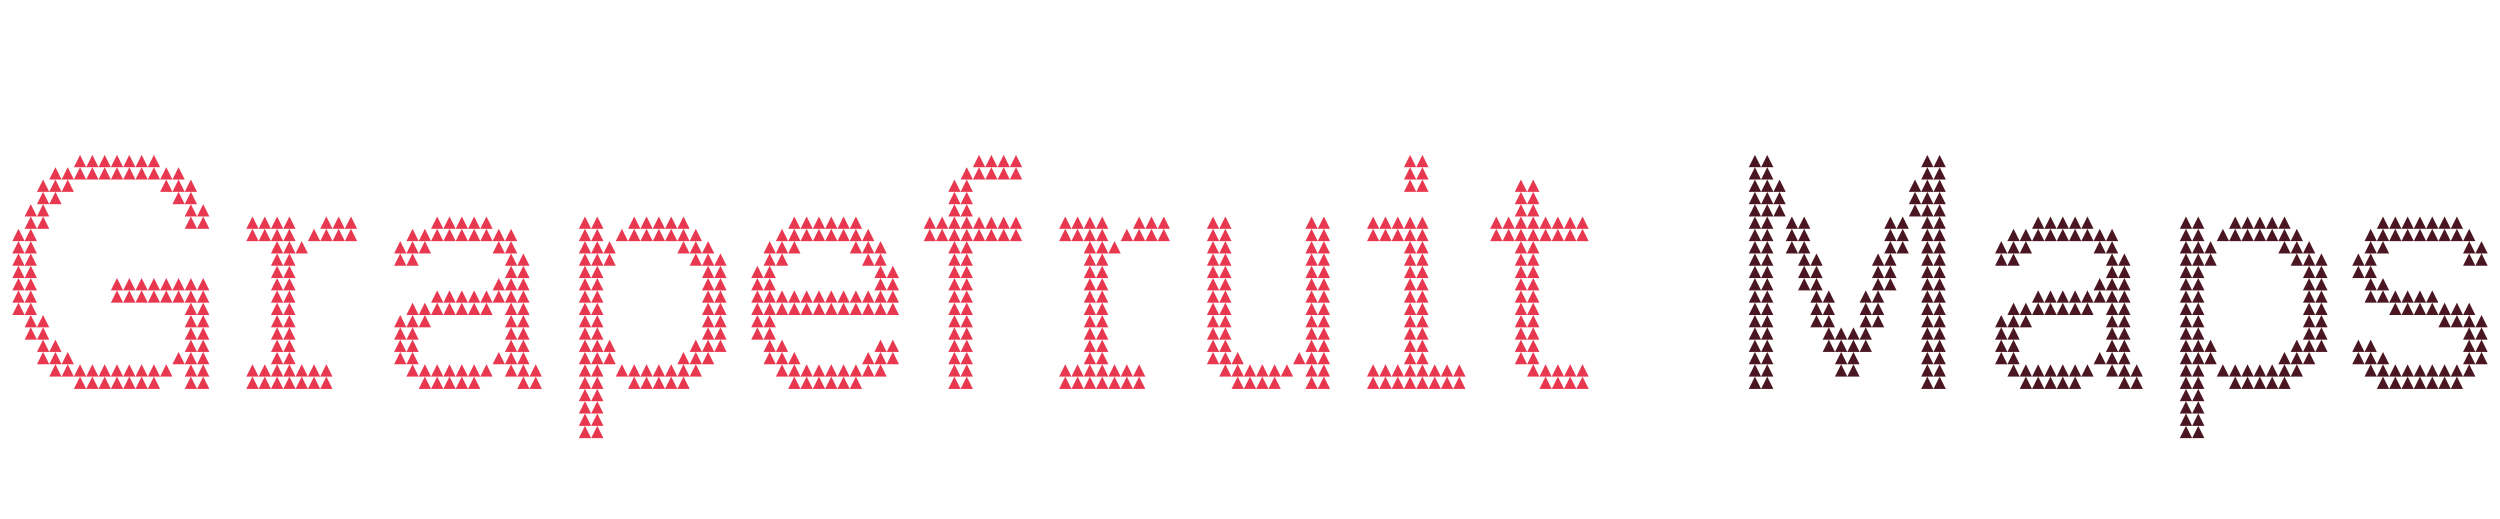
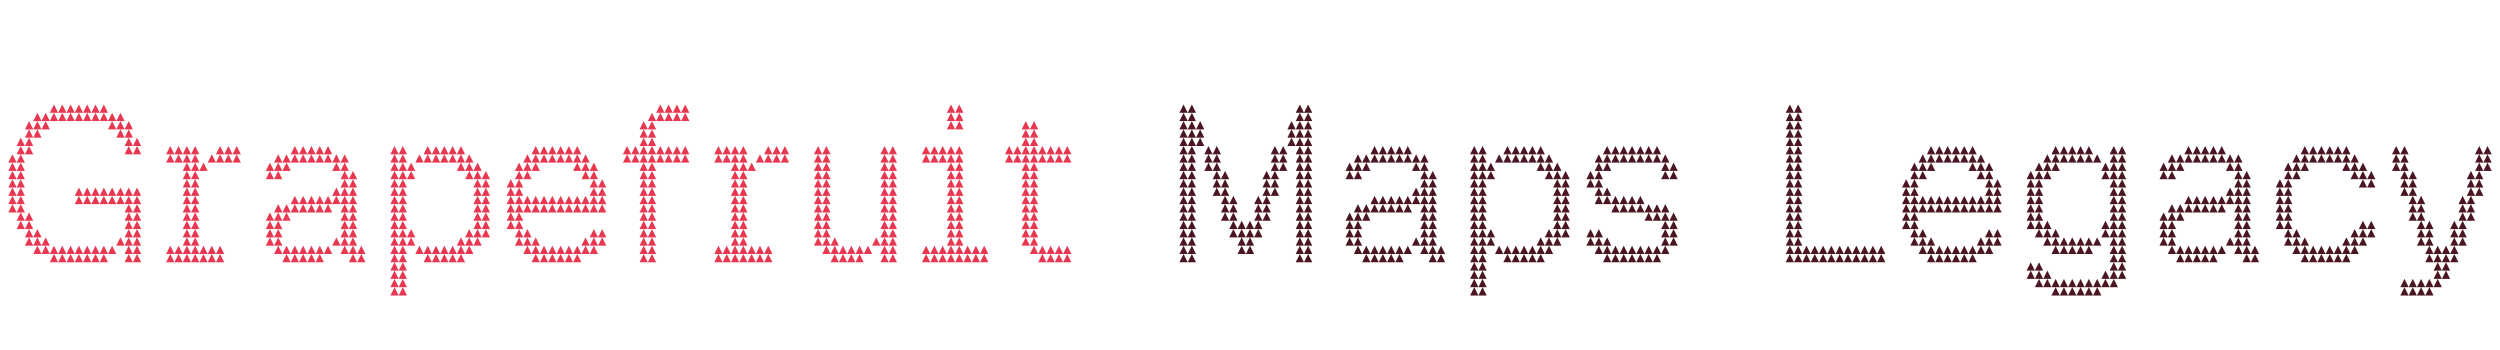
- <svg xmlns="http://www.w3.org/2000/svg" width="308.560" height="64" viewBox="0 0 308.560 64">
+ <svg xmlns="http://www.w3.org/2000/svg" width="457.520" height="64" viewBox="0 0 457.520 64">
  <path fill="#E83850" transform="translate(0.000 48) scale(0.04 -0.04)" d="M475 722 494 684H456ZM285 722 304 684H266ZM361 722 380 684H342ZM247 722 266 684H228ZM399 722 418 684H380ZM323 722 342 684H304ZM437 722 456 684H418ZM171 684 190 646H152ZM437 684 456 646H418ZM551 684 570 646H532ZM323 684 342 646H304ZM209 684 228 646H190ZM475 684 494 646H456ZM285 684 304 646H266ZM399 684 418 646H380ZM361 684 380 646H342ZM513 684 532 646H494ZM247 684 266 646H228ZM171 646 190 608H152ZM589 646 608 608H570ZM209 646 228 608H190ZM513 646 532 608H494ZM551 646 570 608H532ZM133 646 152 608H114ZM589 608 608 570H570ZM171 608 190 570H152ZM551 608 570 570H532ZM133 608 152 570H114ZM95 570 114 532H76ZM589 570 608 532H570ZM133 570 152 532H114ZM627 570 646 532H608ZM133 532 152 494H114ZM589 532 608 494H570ZM95 532 114 494H76ZM627 532 646 494H608ZM95 494 114 456H76ZM57 494 76 456H38ZM57 456 76 418H38ZM95 456 114 418H76ZM57 418 76 380H38ZM95 418 114 380H76ZM57 380 76 342H38ZM95 380 114 342H76ZM589 342 608 304H570ZM627 342 646 304H608ZM551 342 570 304H532ZM513 342 532 304H494ZM475 342 494 304H456ZM437 342 456 304H418ZM95 342 114 304H76ZM399 342 418 304H380ZM361 342 380 304H342ZM57 342 76 304H38ZM551 304 570 266H532ZM57 304 76 266H38ZM513 304 532 266H494ZM475 304 494 266H456ZM437 304 456 266H418ZM589 304 608 266H570ZM627 304 646 266H608ZM95 304 114 266H76ZM361 304 380 266H342ZM399 304 418 266H380ZM589 266 608 228H570ZM57 266 76 228H38ZM95 266 114 228H76ZM627 266 646 228H608ZM95 228 114 190H76ZM133 228 152 190H114ZM589 228 608 190H570ZM627 228 646 190H608ZM95 190 114 152H76ZM133 190 152 152H114ZM627 190 646 152H608ZM589 190 608 152H570ZM589 152 608 114H570ZM133 152 152 114H114ZM171 152 190 114H152ZM627 152 646 114H608ZM589 114 608 76H570ZM551 114 570 76H532ZM627 114 646 76H608ZM171 114 190 76H152ZM209 114 228 76H190ZM133 114 152 76H114ZM627 76 646 38H608ZM171 76 190 38H152ZM209 76 228 38H190ZM247 76 266 38H228ZM513 76 532 38H494ZM589 76 608 38H570ZM285 76 304 38H266ZM437 76 456 38H418ZM475 76 494 38H456ZM323 76 342 38H304ZM361 76 380 38H342ZM399 76 418 38H380ZM399 38 418 0H380ZM627 38 646 0H608ZM589 38 608 0H570ZM437 38 456 0H418ZM323 38 342 0H304ZM361 38 380 0H342ZM285 38 304 0H266ZM247 38 266 0H228ZM475 38 494 0H456Z" />
  <path fill="#E83850" transform="translate(27.360 48) scale(0.04 -0.04)" d="M133 532 152 494H114ZM399 532 418 494H380ZM95 532 114 494H76ZM323 532 342 494H304ZM209 532 228 494H190ZM171 532 190 494H152ZM361 532 380 494H342ZM171 494 190 456H152ZM323 494 342 456H304ZM95 494 114 456H76ZM285 494 304 456H266ZM133 494 152 456H114ZM209 494 228 456H190ZM399 494 418 456H380ZM361 494 380 456H342ZM209 456 228 418H190ZM171 456 190 418H152ZM247 456 266 418H228ZM171 418 190 380H152ZM209 418 228 380H190ZM171 380 190 342H152ZM209 380 228 342H190ZM171 342 190 304H152ZM209 342 228 304H190ZM171 304 190 266H152ZM209 304 228 266H190ZM171 266 190 228H152ZM209 266 228 228H190ZM209 228 228 190H190ZM171 228 190 190H152ZM171 190 190 152H152ZM209 190 228 152H190ZM209 152 228 114H190ZM171 152 190 114H152ZM209 114 228 76H190ZM171 114 190 76H152ZM285 76 304 38H266ZM247 76 266 38H228ZM95 76 114 38H76ZM133 76 152 38H114ZM171 76 190 38H152ZM209 76 228 38H190ZM323 76 342 38H304ZM285 38 304 0H266ZM247 38 266 0H228ZM95 38 114 0H76ZM133 38 152 0H114ZM209 38 228 0H190ZM171 38 190 0H152ZM323 38 342 0H304Z" />
  <path fill="#E83850" transform="translate(45.600 48) scale(0.04 -0.04)" d="M247 532 266 494H228ZM361 532 380 494H342ZM209 532 228 494H190ZM323 532 342 494H304ZM285 532 304 494H266ZM285 494 304 456H266ZM133 494 152 456H114ZM247 494 266 456H228ZM361 494 380 456H342ZM171 494 190 456H152ZM209 494 228 456H190ZM437 494 456 456H418ZM399 494 418 456H380ZM323 494 342 456H304ZM95 456 114 418H76ZM171 456 190 418H152ZM133 456 152 418H114ZM437 456 456 418H418ZM399 456 418 418H380ZM133 418 152 380H114ZM95 418 114 380H76ZM475 418 494 380H456ZM437 418 456 380H418ZM437 380 456 342H418ZM475 380 494 342H456ZM399 342 418 304H380ZM475 342 494 304H456ZM437 342 456 304H418ZM209 304 228 266H190ZM437 304 456 266H418ZM475 304 494 266H456ZM399 304 418 266H380ZM361 304 380 266H342ZM323 304 342 266H304ZM285 304 304 266H266ZM247 304 266 266H228ZM475 266 494 228H456ZM171 266 190 228H152ZM209 266 228 228H190ZM437 266 456 228H418ZM133 266 152 228H114ZM323 266 342 228H304ZM285 266 304 228H266ZM361 266 380 228H342ZM247 266 266 228H228ZM171 228 190 190H152ZM95 228 114 190H76ZM133 228 152 190H114ZM437 228 456 190H418ZM475 228 494 190H456ZM95 190 114 152H76ZM475 190 494 152H456ZM437 190 456 152H418ZM133 190 152 152H114ZM437 152 456 114H418ZM475 152 494 114H456ZM133 152 152 114H114ZM95 152 114 114H76ZM437 114 456 76H418ZM475 114 494 76H456ZM95 114 114 76H76ZM133 114 152 76H114ZM399 114 418 76H380ZM475 76 494 38H456ZM513 76 532 38H494ZM323 76 342 38H304ZM437 76 456 38H418ZM361 76 380 38H342ZM133 76 152 38H114ZM171 76 190 38H152ZM285 76 304 38H266ZM209 76 228 38H190ZM247 76 266 38H228ZM513 38 532 0H494ZM475 38 494 0H456ZM323 38 342 0H304ZM171 38 190 0H152ZM209 38 228 0H190ZM247 38 266 0H228ZM285 38 304 0H266Z" />
  <path fill="#E83850" transform="translate(68.400 48) scale(0.04 -0.04)" d="M133 532 152 494H114ZM247 532 266 494H228ZM285 532 304 494H266ZM323 532 342 494H304ZM361 532 380 494H342ZM399 532 418 494H380ZM95 532 114 494H76ZM247 494 266 456H228ZM323 494 342 456H304ZM209 494 228 456H190ZM361 494 380 456H342ZM437 494 456 456H418ZM399 494 418 456H380ZM285 494 304 456H266ZM95 494 114 456H76ZM133 494 152 456H114ZM95 456 114 418H76ZM171 456 190 418H152ZM399 456 418 418H380ZM437 456 456 418H418ZM475 456 494 418H456ZM133 456 152 418H114ZM513 418 532 380H494ZM95 418 114 380H76ZM133 418 152 380H114ZM171 418 190 380H152ZM437 418 456 380H418ZM475 418 494 380H456ZM133 380 152 342H114ZM475 380 494 342H456ZM513 380 532 342H494ZM95 380 114 342H76ZM133 342 152 304H114ZM95 342 114 304H76ZM513 342 532 304H494ZM475 342 494 304H456ZM133 304 152 266H114ZM95 304 114 266H76ZM513 304 532 266H494ZM475 304 494 266H456ZM475 266 494 228H456ZM133 266 152 228H114ZM95 266 114 228H76ZM513 266 532 228H494ZM513 228 532 190H494ZM475 228 494 190H456ZM95 228 114 190H76ZM133 228 152 190H114ZM475 190 494 152H456ZM513 190 532 152H494ZM95 190 114 152H76ZM133 190 152 152H114ZM475 152 494 114H456ZM513 152 532 114H494ZM171 152 190 114H152ZM133 152 152 114H114ZM437 152 456 114H418ZM95 152 114 114H76ZM171 114 190 76H152ZM95 114 114 76H76ZM399 114 418 76H380ZM133 114 152 76H114ZM437 114 456 76H418ZM475 114 494 76H456ZM437 76 456 38H418ZM133 76 152 38H114ZM95 76 114 38H76ZM399 76 418 38H380ZM361 76 380 38H342ZM323 76 342 38H304ZM285 76 304 38H266ZM247 76 266 38H228ZM209 76 228 38H190ZM95 38 114 0H76ZM133 38 152 0H114ZM361 38 380 0H342ZM399 38 418 0H380ZM323 38 342 0H304ZM285 38 304 0H266ZM247 38 266 0H228ZM133 0 152 -38H114ZM95 0 114 -38H76ZM95 -38 114 -76H76ZM133 -38 152 -76H114ZM133 -76 152 -114H114ZM95 -76 114 -114H76ZM95 -114 114 -152H76ZM133 -114 152 -152H114Z" />
  <path fill="#E83850" transform="translate(91.200 48) scale(0.04 -0.04)" d="M323 532 342 494H304ZM361 532 380 494H342ZM285 532 304 494H266ZM247 532 266 494H228ZM209 532 228 494H190ZM171 532 190 494H152ZM323 494 342 456H304ZM133 494 152 456H114ZM171 494 190 456H152ZM361 494 380 456H342ZM399 494 418 456H380ZM285 494 304 456H266ZM209 494 228 456H190ZM247 494 266 456H228ZM171 456 190 418H152ZM133 456 152 418H114ZM95 456 114 418H76ZM399 456 418 418H380ZM361 456 380 418H342ZM437 456 456 418H418ZM437 418 456 380H418ZM95 418 114 380H76ZM133 418 152 380H114ZM399 418 418 380H380ZM437 380 456 342H418ZM95 380 114 342H76ZM57 380 76 342H38ZM475 380 494 342H456ZM57 342 76 304H38ZM95 342 114 304H76ZM437 342 456 304H418ZM475 342 494 304H456ZM57 304 76 266H38ZM399 304 418 266H380ZM361 304 380 266H342ZM323 304 342 266H304ZM285 304 304 266H266ZM247 304 266 266H228ZM209 304 228 266H190ZM95 304 114 266H76ZM171 304 190 266H152ZM133 304 152 266H114ZM475 304 494 266H456ZM437 304 456 266H418ZM171 266 190 228H152ZM247 266 266 228H228ZM209 266 228 228H190ZM285 266 304 228H266ZM323 266 342 228H304ZM437 266 456 228H418ZM475 266 494 228H456ZM361 266 380 228H342ZM399 266 418 228H380ZM95 266 114 228H76ZM57 266 76 228H38ZM133 266 152 228H114ZM95 228 114 190H76ZM57 228 76 190H38ZM95 190 114 152H76ZM57 190 76 152H38ZM133 152 152 114H114ZM95 152 114 114H76ZM475 152 494 114H456ZM437 152 456 114H418ZM171 114 190 76H152ZM95 114 114 76H76ZM133 114 152 76H114ZM399 114 418 76H380ZM475 114 494 76H456ZM437 114 456 76H418ZM285 76 304 38H266ZM247 76 266 38H228ZM209 76 228 38H190ZM133 76 152 38H114ZM399 76 418 38H380ZM323 76 342 38H304ZM437 76 456 38H418ZM361 76 380 38H342ZM171 76 190 38H152ZM285 38 304 0H266ZM247 38 266 0H228ZM209 38 228 0H190ZM323 38 342 0H304ZM361 38 380 0H342ZM171 38 190 0H152Z" />
  <path fill="#E83850" transform="translate(112.480 48) scale(0.04 -0.04)" d="M323 722 342 684H304ZM285 722 304 684H266ZM247 722 266 684H228ZM209 722 228 684H190ZM209 684 228 646H190ZM247 684 266 646H228ZM285 684 304 646H266ZM323 684 342 646H304ZM171 684 190 646H152ZM171 646 190 608H152ZM133 646 152 608H114ZM171 608 190 570H152ZM133 608 152 570H114ZM171 570 190 532H152ZM133 570 152 532H114ZM133 532 152 494H114ZM323 532 342 494H304ZM57 532 76 494H38ZM285 532 304 494H266ZM247 532 266 494H228ZM209 532 228 494H190ZM95 532 114 494H76ZM171 532 190 494H152ZM323 494 342 456H304ZM95 494 114 456H76ZM57 494 76 456H38ZM285 494 304 456H266ZM247 494 266 456H228ZM171 494 190 456H152ZM133 494 152 456H114ZM209 494 228 456H190ZM133 456 152 418H114ZM171 456 190 418H152ZM133 418 152 380H114ZM171 418 190 380H152ZM133 380 152 342H114ZM171 380 190 342H152ZM133 342 152 304H114ZM171 342 190 304H152ZM133 304 152 266H114ZM171 304 190 266H152ZM171 266 190 228H152ZM133 266 152 228H114ZM171 228 190 190H152ZM133 228 152 190H114ZM171 190 190 152H152ZM133 190 152 152H114ZM171 152 190 114H152ZM133 152 152 114H114ZM171 114 190 76H152ZM133 114 152 76H114ZM133 76 152 38H114ZM171 76 190 38H152ZM171 38 190 0H152ZM133 38 152 0H114Z" />
  <path fill="#E83850" transform="translate(127.680 48) scale(0.04 -0.04)" d="M133 532 152 494H114ZM399 532 418 494H380ZM95 532 114 494H76ZM323 532 342 494H304ZM209 532 228 494H190ZM171 532 190 494H152ZM361 532 380 494H342ZM171 494 190 456H152ZM323 494 342 456H304ZM95 494 114 456H76ZM285 494 304 456H266ZM133 494 152 456H114ZM209 494 228 456H190ZM399 494 418 456H380ZM361 494 380 456H342ZM209 456 228 418H190ZM171 456 190 418H152ZM247 456 266 418H228ZM171 418 190 380H152ZM209 418 228 380H190ZM171 380 190 342H152ZM209 380 228 342H190ZM171 342 190 304H152ZM209 342 228 304H190ZM171 304 190 266H152ZM209 304 228 266H190ZM171 266 190 228H152ZM209 266 228 228H190ZM209 228 228 190H190ZM171 228 190 190H152ZM171 190 190 152H152ZM209 190 228 152H190ZM209 152 228 114H190ZM171 152 190 114H152ZM209 114 228 76H190ZM171 114 190 76H152ZM285 76 304 38H266ZM247 76 266 38H228ZM95 76 114 38H76ZM133 76 152 38H114ZM171 76 190 38H152ZM209 76 228 38H190ZM323 76 342 38H304ZM285 38 304 0H266ZM247 38 266 0H228ZM95 38 114 0H76ZM133 38 152 0H114ZM209 38 228 0H190ZM171 38 190 0H152ZM323 38 342 0H304Z" />
  <path fill="#E83850" transform="translate(145.920 48) scale(0.04 -0.04)" d="M133 532 152 494H114ZM95 532 114 494H76ZM399 532 418 494H380ZM437 532 456 494H418ZM133 494 152 456H114ZM437 494 456 456H418ZM95 494 114 456H76ZM399 494 418 456H380ZM133 456 152 418H114ZM437 456 456 418H418ZM95 456 114 418H76ZM399 456 418 418H380ZM133 418 152 380H114ZM437 418 456 380H418ZM95 418 114 380H76ZM399 418 418 380H380ZM399 380 418 342H380ZM95 380 114 342H76ZM133 380 152 342H114ZM437 380 456 342H418ZM399 342 418 304H380ZM133 342 152 304H114ZM95 342 114 304H76ZM437 342 456 304H418ZM399 304 418 266H380ZM133 304 152 266H114ZM95 304 114 266H76ZM437 304 456 266H418ZM399 266 418 228H380ZM133 266 152 228H114ZM95 266 114 228H76ZM437 266 456 228H418ZM437 228 456 190H418ZM95 228 114 190H76ZM133 228 152 190H114ZM399 228 418 190H380ZM437 190 456 152H418ZM95 190 114 152H76ZM133 190 152 152H114ZM399 190 418 152H380ZM95 152 114 114H76ZM399 152 418 114H380ZM133 152 152 114H114ZM437 152 456 114H418ZM95 114 114 76H76ZM133 114 152 76H114ZM171 114 190 76H152ZM399 114 418 76H380ZM361 114 380 76H342ZM437 114 456 76H418ZM171 76 190 38H152ZM209 76 228 38H190ZM247 76 266 38H228ZM285 76 304 38H266ZM323 76 342 38H304ZM133 76 152 38H114ZM399 76 418 38H380ZM437 76 456 38H418ZM285 38 304 0H266ZM171 38 190 0H152ZM247 38 266 0H228ZM399 38 418 0H380ZM437 38 456 0H418ZM209 38 228 0H190Z" />
  <path fill="#E83850" transform="translate(167.200 48) scale(0.04 -0.04)" d="M133 532 152 494H114ZM171 532 190 494H152ZM57 532 76 494H38ZM209 532 228 494H190ZM95 532 114 494H76ZM171 494 190 456H152ZM209 494 228 456H190ZM95 494 114 456H76ZM57 494 76 456H38ZM133 494 152 456H114ZM209 456 228 418H190ZM171 456 190 418H152ZM209 418 228 380H190ZM171 418 190 380H152ZM209 380 228 342H190ZM171 380 190 342H152ZM209 342 228 304H190ZM171 342 190 304H152ZM171 304 190 266H152ZM209 304 228 266H190ZM209 266 228 228H190ZM171 266 190 228H152ZM209 228 228 190H190ZM171 228 190 190H152ZM171 190 190 152H152ZM209 190 228 152H190ZM171 152 190 114H152ZM209 152 228 114H190ZM171 114 190 76H152ZM209 114 228 76H190ZM57 76 76 38H38ZM285 76 304 38H266ZM247 76 266 38H228ZM171 76 190 38H152ZM209 76 228 38H190ZM133 76 152 38H114ZM95 76 114 38H76ZM323 76 342 38H304ZM247 38 266 0H228ZM285 38 304 0H266ZM209 38 228 0H190ZM171 38 190 0H152ZM133 38 152 0H114ZM95 38 114 0H76ZM57 38 76 0H38ZM323 38 342 0H304ZM209 722 228 684H190ZM171 722 190 684H152ZM171 684 190 646H152ZM209 684 228 646H190ZM171 646 190 608H152ZM209 646 228 608H190Z" />
  <path fill="#E83850" transform="translate(182.400 48) scale(0.04 -0.04)" d="M171 646 190 608H152ZM133 646 152 608H114ZM171 608 190 570H152ZM133 608 152 570H114ZM133 570 152 532H114ZM171 570 190 532H152ZM95 532 114 494H76ZM133 532 152 494H114ZM171 532 190 494H152ZM57 532 76 494H38ZM209 532 228 494H190ZM247 532 266 494H228ZM285 532 304 494H266ZM323 532 342 494H304ZM95 494 114 456H76ZM323 494 342 456H304ZM285 494 304 456H266ZM247 494 266 456H228ZM209 494 228 456H190ZM133 494 152 456H114ZM171 494 190 456H152ZM57 494 76 456H38ZM133 456 152 418H114ZM171 456 190 418H152ZM133 418 152 380H114ZM171 418 190 380H152ZM171 380 190 342H152ZM133 380 152 342H114ZM133 342 152 304H114ZM171 342 190 304H152ZM133 304 152 266H114ZM171 304 190 266H152ZM133 266 152 228H114ZM171 266 190 228H152ZM133 228 152 190H114ZM171 228 190 190H152ZM171 190 190 152H152ZM133 190 152 152H114ZM133 152 152 114H114ZM171 152 190 114H152ZM171 114 190 76H152ZM133 114 152 76H114ZM285 76 304 38H266ZM247 76 266 38H228ZM209 76 228 38H190ZM171 76 190 38H152ZM323 76 342 38H304ZM285 38 304 0H266ZM247 38 266 0H228ZM209 38 228 0H190ZM323 38 342 0H304Z" />
  <path fill="#4A1622" transform="translate(212.800 48) scale(0.04 -0.04)" d="M627 722 646 684H608ZM665 722 684 684H646ZM133 722 152 684H114ZM95 722 114 684H76ZM627 684 646 646H608ZM665 684 684 646H646ZM133 684 152 646H114ZM95 684 114 646H76ZM171 646 190 608H152ZM627 646 646 608H608ZM589 646 608 608H570ZM665 646 684 608H646ZM133 646 152 608H114ZM95 646 114 608H76ZM627 608 646 570H608ZM95 608 114 570H76ZM133 608 152 570H114ZM589 608 608 570H570ZM665 608 684 570H646ZM171 608 190 570H152ZM627 570 646 532H608ZM589 570 608 532H570ZM665 570 684 532H646ZM95 570 114 532H76ZM133 570 152 532H114ZM171 570 190 532H152ZM133 532 152 494H114ZM209 532 228 494H190ZM95 532 114 494H76ZM665 532 684 494H646ZM513 532 532 494H494ZM247 532 266 494H228ZM551 532 570 494H532ZM627 532 646 494H608ZM209 494 228 456H190ZM133 494 152 456H114ZM665 494 684 456H646ZM247 494 266 456H228ZM627 494 646 456H608ZM551 494 570 456H532ZM513 494 532 456H494ZM95 494 114 456H76ZM209 456 228 418H190ZM551 456 570 418H532ZM95 456 114 418H76ZM133 456 152 418H114ZM665 456 684 418H646ZM247 456 266 418H228ZM627 456 646 418H608ZM513 456 532 418H494ZM513 418 532 380H494ZM627 418 646 380H608ZM475 418 494 380H456ZM133 418 152 380H114ZM95 418 114 380H76ZM665 418 684 380H646ZM285 418 304 380H266ZM247 418 266 380H228ZM285 380 304 342H266ZM627 380 646 342H608ZM133 380 152 342H114ZM95 380 114 342H76ZM665 380 684 342H646ZM475 380 494 342H456ZM247 380 266 342H228ZM513 380 532 342H494ZM627 342 646 304H608ZM95 342 114 304H76ZM133 342 152 304H114ZM475 342 494 304H456ZM247 342 266 304H228ZM665 342 684 304H646ZM513 342 532 304H494ZM285 342 304 304H266ZM437 304 456 266H418ZM627 304 646 266H608ZM285 304 304 266H266ZM323 304 342 266H304ZM95 304 114 266H76ZM133 304 152 266H114ZM665 304 684 266H646ZM475 304 494 266H456ZM285 266 304 228H266ZM323 266 342 228H304ZM133 266 152 228H114ZM95 266 114 228H76ZM665 266 684 228H646ZM627 266 646 228H608ZM475 266 494 228H456ZM437 266 456 228H418ZM627 228 646 190H608ZM323 228 342 190H304ZM285 228 304 190H266ZM95 228 114 190H76ZM133 228 152 190H114ZM665 228 684 190H646ZM437 228 456 190H418ZM475 228 494 190H456ZM665 190 684 152H646ZM437 190 456 152H418ZM323 190 342 152H304ZM361 190 380 152H342ZM399 190 418 152H380ZM627 190 646 152H608ZM133 190 152 152H114ZM95 190 114 152H76ZM437 152 456 114H418ZM323 152 342 114H304ZM361 152 380 114H342ZM627 152 646 114H608ZM399 152 418 114H380ZM133 152 152 114H114ZM95 152 114 114H76ZM665 152 684 114H646ZM665 114 684 76H646ZM627 114 646 76H608ZM361 114 380 76H342ZM95 114 114 76H76ZM399 114 418 76H380ZM133 114 152 76H114ZM361 76 380 38H342ZM665 76 684 38H646ZM627 76 646 38H608ZM133 76 152 38H114ZM95 76 114 38H76ZM399 76 418 38H380ZM627 38 646 0H608ZM665 38 684 0H646ZM133 38 152 0H114ZM95 38 114 0H76Z" />
  <path fill="#4A1622" transform="translate(243.200 48) scale(0.04 -0.04)" d="M247 532 266 494H228ZM361 532 380 494H342ZM209 532 228 494H190ZM323 532 342 494H304ZM285 532 304 494H266ZM285 494 304 456H266ZM133 494 152 456H114ZM247 494 266 456H228ZM361 494 380 456H342ZM171 494 190 456H152ZM209 494 228 456H190ZM437 494 456 456H418ZM399 494 418 456H380ZM323 494 342 456H304ZM95 456 114 418H76ZM171 456 190 418H152ZM133 456 152 418H114ZM437 456 456 418H418ZM399 456 418 418H380ZM133 418 152 380H114ZM95 418 114 380H76ZM475 418 494 380H456ZM437 418 456 380H418ZM437 380 456 342H418ZM475 380 494 342H456ZM399 342 418 304H380ZM475 342 494 304H456ZM437 342 456 304H418ZM209 304 228 266H190ZM437 304 456 266H418ZM475 304 494 266H456ZM399 304 418 266H380ZM361 304 380 266H342ZM323 304 342 266H304ZM285 304 304 266H266ZM247 304 266 266H228ZM475 266 494 228H456ZM171 266 190 228H152ZM209 266 228 228H190ZM437 266 456 228H418ZM133 266 152 228H114ZM323 266 342 228H304ZM285 266 304 228H266ZM361 266 380 228H342ZM247 266 266 228H228ZM171 228 190 190H152ZM95 228 114 190H76ZM133 228 152 190H114ZM437 228 456 190H418ZM475 228 494 190H456ZM95 190 114 152H76ZM475 190 494 152H456ZM437 190 456 152H418ZM133 190 152 152H114ZM437 152 456 114H418ZM475 152 494 114H456ZM133 152 152 114H114ZM95 152 114 114H76ZM437 114 456 76H418ZM475 114 494 76H456ZM95 114 114 76H76ZM133 114 152 76H114ZM399 114 418 76H380ZM475 76 494 38H456ZM513 76 532 38H494ZM323 76 342 38H304ZM437 76 456 38H418ZM361 76 380 38H342ZM133 76 152 38H114ZM171 76 190 38H152ZM285 76 304 38H266ZM209 76 228 38H190ZM247 76 266 38H228ZM513 38 532 0H494ZM475 38 494 0H456ZM323 38 342 0H304ZM171 38 190 0H152ZM209 38 228 0H190ZM247 38 266 0H228ZM285 38 304 0H266Z" />
  <path fill="#4A1622" transform="translate(266.000 48) scale(0.04 -0.04)" d="M133 532 152 494H114ZM247 532 266 494H228ZM285 532 304 494H266ZM323 532 342 494H304ZM361 532 380 494H342ZM399 532 418 494H380ZM95 532 114 494H76ZM247 494 266 456H228ZM323 494 342 456H304ZM209 494 228 456H190ZM361 494 380 456H342ZM437 494 456 456H418ZM399 494 418 456H380ZM285 494 304 456H266ZM95 494 114 456H76ZM133 494 152 456H114ZM95 456 114 418H76ZM171 456 190 418H152ZM399 456 418 418H380ZM437 456 456 418H418ZM475 456 494 418H456ZM133 456 152 418H114ZM513 418 532 380H494ZM95 418 114 380H76ZM133 418 152 380H114ZM171 418 190 380H152ZM437 418 456 380H418ZM475 418 494 380H456ZM133 380 152 342H114ZM475 380 494 342H456ZM513 380 532 342H494ZM95 380 114 342H76ZM133 342 152 304H114ZM95 342 114 304H76ZM513 342 532 304H494ZM475 342 494 304H456ZM133 304 152 266H114ZM95 304 114 266H76ZM513 304 532 266H494ZM475 304 494 266H456ZM475 266 494 228H456ZM133 266 152 228H114ZM95 266 114 228H76ZM513 266 532 228H494ZM513 228 532 190H494ZM475 228 494 190H456ZM95 228 114 190H76ZM133 228 152 190H114ZM475 190 494 152H456ZM513 190 532 152H494ZM95 190 114 152H76ZM133 190 152 152H114ZM475 152 494 114H456ZM513 152 532 114H494ZM171 152 190 114H152ZM133 152 152 114H114ZM437 152 456 114H418ZM95 152 114 114H76ZM171 114 190 76H152ZM95 114 114 76H76ZM399 114 418 76H380ZM133 114 152 76H114ZM437 114 456 76H418ZM475 114 494 76H456ZM437 76 456 38H418ZM133 76 152 38H114ZM95 76 114 38H76ZM399 76 418 38H380ZM361 76 380 38H342ZM323 76 342 38H304ZM285 76 304 38H266ZM247 76 266 38H228ZM209 76 228 38H190ZM95 38 114 0H76ZM133 38 152 0H114ZM361 38 380 0H342ZM399 38 418 0H380ZM323 38 342 0H304ZM285 38 304 0H266ZM247 38 266 0H228ZM133 0 152 -38H114ZM95 0 114 -38H76ZM95 -38 114 -76H76ZM133 -38 152 -76H114ZM133 -76 152 -114H114ZM95 -76 114 -114H76ZM95 -114 114 -152H76ZM133 -114 152 -152H114Z" />
  <path fill="#4A1622" transform="translate(288.800 48) scale(0.04 -0.04)" d="M171 532 190 494H152ZM133 532 152 494H114ZM361 532 380 494H342ZM323 532 342 494H304ZM285 532 304 494H266ZM247 532 266 494H228ZM209 532 228 494H190ZM95 494 114 456H76ZM133 494 152 456H114ZM171 494 190 456H152ZM209 494 228 456H190ZM247 494 266 456H228ZM285 494 304 456H266ZM323 494 342 456H304ZM361 494 380 456H342ZM399 494 418 456H380ZM437 456 456 418H418ZM399 456 418 418H380ZM133 456 152 418H114ZM95 456 114 418H76ZM437 418 456 380H418ZM399 418 418 380H380ZM95 418 114 380H76ZM57 418 76 380H38ZM95 380 114 342H76ZM57 380 76 342H38ZM95 342 114 304H76ZM133 342 152 304H114ZM209 304 228 266H190ZM285 304 304 266H266ZM247 304 266 266H228ZM171 304 190 266H152ZM95 304 114 266H76ZM133 304 152 266H114ZM399 266 418 228H380ZM323 266 342 228H304ZM285 266 304 228H266ZM247 266 266 228H228ZM361 266 380 228H342ZM209 266 228 228H190ZM171 266 190 228H152ZM437 228 456 190H418ZM399 228 418 190H380ZM323 228 342 190H304ZM361 228 380 190H342ZM399 190 418 152H380ZM437 190 456 152H418ZM95 152 114 114H76ZM399 152 418 114H380ZM437 152 456 114H418ZM57 152 76 114H38ZM133 114 152 76H114ZM399 114 418 76H380ZM95 114 114 76H76ZM437 114 456 76H418ZM57 114 76 76H38ZM133 76 152 38H114ZM171 76 190 38H152ZM209 76 228 38H190ZM247 76 266 38H228ZM285 76 304 38H266ZM323 76 342 38H304ZM361 76 380 38H342ZM399 76 418 38H380ZM95 76 114 38H76ZM171 38 190 0H152ZM361 38 380 0H342ZM323 38 342 0H304ZM285 38 304 0H266ZM247 38 266 0H228ZM209 38 228 0H190ZM133 38 152 0H114Z" />
+   <path fill="#4A1622" transform="translate(323.760 48) scale(0.04 -0.04)" d="M133 722 152 684H114ZM95 722 114 684H76ZM133 684 152 646H114ZM95 684 114 646H76ZM95 646 114 608H76ZM133 646 152 608H114ZM95 608 114 570H76ZM133 608 152 570H114ZM95 570 114 532H76ZM133 570 152 532H114ZM95 532 114 494H76ZM133 532 152 494H114ZM95 494 114 456H76ZM133 494 152 456H114ZM95 456 114 418H76ZM133 456 152 418H114ZM95 418 114 380H76ZM133 418 152 380H114ZM95 380 114 342H76ZM133 380 152 342H114ZM95 342 114 304H76ZM133 342 152 304H114ZM95 304 114 266H76ZM133 304 152 266H114ZM133 266 152 228H114ZM95 266 114 228H76ZM95 228 114 190H76ZM133 228 152 190H114ZM133 190 152 152H114ZM95 190 114 152H76ZM95 152 114 114H76ZM133 152 152 114H114ZM133 114 152 76H114ZM95 114 114 76H76ZM171 76 190 38H152ZM133 76 152 38H114ZM95 76 114 38H76ZM209 76 228 38H190ZM247 76 266 38H228ZM285 76 304 38H266ZM323 76 342 38H304ZM361 76 380 38H342ZM399 76 418 38H380ZM437 76 456 38H418ZM475 76 494 38H456ZM513 76 532 38H494ZM133 38 152 0H114ZM95 38 114 0H76ZM171 38 190 0H152ZM209 38 228 0H190ZM247 38 266 0H228ZM285 38 304 0H266ZM323 38 342 0H304ZM361 38 380 0H342ZM399 38 418 0H380ZM437 38 456 0H418ZM475 38 494 0H456ZM513 38 532 0H494Z" />
+   <path fill="#4A1622" transform="translate(346.560 48) scale(0.04 -0.04)" d="M323 532 342 494H304ZM361 532 380 494H342ZM285 532 304 494H266ZM247 532 266 494H228ZM209 532 228 494H190ZM171 532 190 494H152ZM323 494 342 456H304ZM133 494 152 456H114ZM171 494 190 456H152ZM361 494 380 456H342ZM399 494 418 456H380ZM285 494 304 456H266ZM209 494 228 456H190ZM247 494 266 456H228ZM171 456 190 418H152ZM133 456 152 418H114ZM95 456 114 418H76ZM399 456 418 418H380ZM361 456 380 418H342ZM437 456 456 418H418ZM437 418 456 380H418ZM95 418 114 380H76ZM133 418 152 380H114ZM399 418 418 380H380ZM437 380 456 342H418ZM95 380 114 342H76ZM57 380 76 342H38ZM475 380 494 342H456ZM57 342 76 304H38ZM95 342 114 304H76ZM437 342 456 304H418ZM475 342 494 304H456ZM57 304 76 266H38ZM399 304 418 266H380ZM361 304 380 266H342ZM323 304 342 266H304ZM285 304 304 266H266ZM247 304 266 266H228ZM209 304 228 266H190ZM95 304 114 266H76ZM171 304 190 266H152ZM133 304 152 266H114ZM475 304 494 266H456ZM437 304 456 266H418ZM171 266 190 228H152ZM247 266 266 228H228ZM209 266 228 228H190ZM285 266 304 228H266ZM323 266 342 228H304ZM437 266 456 228H418ZM475 266 494 228H456ZM361 266 380 228H342ZM399 266 418 228H380ZM95 266 114 228H76ZM57 266 76 228H38ZM133 266 152 228H114ZM95 228 114 190H76ZM57 228 76 190H38ZM95 190 114 152H76ZM57 190 76 152H38ZM133 152 152 114H114ZM95 152 114 114H76ZM475 152 494 114H456ZM437 152 456 114H418ZM171 114 190 76H152ZM95 114 114 76H76ZM133 114 152 76H114ZM399 114 418 76H380ZM475 114 494 76H456ZM437 114 456 76H418ZM285 76 304 38H266ZM247 76 266 38H228ZM209 76 228 38H190ZM133 76 152 38H114ZM399 76 418 38H380ZM323 76 342 38H304ZM437 76 456 38H418ZM361 76 380 38H342ZM171 76 190 38H152ZM285 38 304 0H266ZM247 38 266 0H228ZM209 38 228 0H190ZM323 38 342 0H304ZM361 38 380 0H342ZM171 38 190 0H152Z" />
+   <path fill="#4A1622" transform="translate(367.840 48) scale(0.04 -0.04)" d="M513 532 532 494H494ZM475 532 494 494H456ZM361 532 380 494H342ZM323 532 342 494H304ZM285 532 304 494H266ZM247 532 266 494H228ZM209 532 228 494H190ZM171 494 190 456H152ZM513 494 532 456H494ZM475 494 494 456H456ZM399 494 418 456H380ZM361 494 380 456H342ZM323 494 342 456H304ZM285 494 304 456H266ZM247 494 266 456H228ZM209 494 228 456H190ZM209 456 228 418H190ZM513 456 532 418H494ZM437 456 456 418H418ZM475 456 494 418H456ZM171 456 190 418H152ZM133 456 152 418H114ZM95 418 114 380H76ZM437 418 456 380H418ZM513 418 532 380H494ZM171 418 190 380H152ZM133 418 152 380H114ZM475 418 494 380H456ZM475 380 494 342H456ZM95 380 114 342H76ZM133 380 152 342H114ZM513 380 532 342H494ZM95 342 114 304H76ZM133 342 152 304H114ZM475 342 494 304H456ZM513 342 532 304H494ZM95 304 114 266H76ZM133 304 152 266H114ZM475 304 494 266H456ZM513 304 532 266H494ZM95 266 114 228H76ZM513 266 532 228H494ZM475 266 494 228H456ZM133 266 152 228H114ZM513 228 532 190H494ZM133 228 152 190H114ZM475 228 494 190H456ZM95 228 114 190H76ZM133 190 152 152H114ZM437 190 456 152H418ZM513 190 532 152H494ZM475 190 494 152H456ZM95 190 114 152H76ZM171 190 190 152H152ZM437 152 456 114H418ZM475 152 494 114H456ZM133 152 152 114H114ZM171 152 190 114H152ZM209 152 228 114H190ZM513 152 532 114H494ZM475 114 494 76H456ZM513 114 532 76H494ZM171 114 190 76H152ZM209 114 228 76H190ZM247 114 266 76H228ZM285 114 304 76H266ZM323 114 342 76H304ZM361 114 380 76H342ZM399 114 418 76H380ZM475 76 494 38H456ZM513 76 532 38H494ZM209 76 228 38H190ZM247 76 266 38H228ZM285 76 304 38H266ZM323 76 342 38H304ZM361 76 380 38H342ZM475 38 494 0H456ZM513 38 532 0H494ZM513 0 532 -38H494ZM133 0 152 -38H114ZM95 0 114 -38H76ZM475 0 494 -38H456ZM133 -38 152 -76H114ZM437 -38 456 -76H418ZM475 -38 494 -76H456ZM513 -38 532 -76H494ZM95 -38 114 -76H76ZM171 -38 190 -76H152ZM399 -76 418 -114H380ZM361 -76 380 -114H342ZM171 -76 190 -114H152ZM437 -76 456 -114H418ZM475 -76 494 -114H456ZM209 -76 228 -114H190ZM247 -76 266 -114H228ZM285 -76 304 -114H266ZM323 -76 342 -114H304ZM133 -76 152 -114H114ZM399 -114 418 -152H380ZM361 -114 380 -152H342ZM285 -114 304 -152H266ZM247 -114 266 -152H228ZM323 -114 342 -152H304ZM209 -114 228 -152H190Z" />
+   <path fill="#4A1622" transform="translate(392.160 48) scale(0.04 -0.04)" d="M247 532 266 494H228ZM361 532 380 494H342ZM209 532 228 494H190ZM323 532 342 494H304ZM285 532 304 494H266ZM285 494 304 456H266ZM133 494 152 456H114ZM247 494 266 456H228ZM361 494 380 456H342ZM171 494 190 456H152ZM209 494 228 456H190ZM437 494 456 456H418ZM399 494 418 456H380ZM323 494 342 456H304ZM95 456 114 418H76ZM171 456 190 418H152ZM133 456 152 418H114ZM437 456 456 418H418ZM399 456 418 418H380ZM133 418 152 380H114ZM95 418 114 380H76ZM475 418 494 380H456ZM437 418 456 380H418ZM437 380 456 342H418ZM475 380 494 342H456ZM399 342 418 304H380ZM475 342 494 304H456ZM437 342 456 304H418ZM209 304 228 266H190ZM437 304 456 266H418ZM475 304 494 266H456ZM399 304 418 266H380ZM361 304 380 266H342ZM323 304 342 266H304ZM285 304 304 266H266ZM247 304 266 266H228ZM475 266 494 228H456ZM171 266 190 228H152ZM209 266 228 228H190ZM437 266 456 228H418ZM133 266 152 228H114ZM323 266 342 228H304ZM285 266 304 228H266ZM361 266 380 228H342ZM247 266 266 228H228ZM171 228 190 190H152ZM95 228 114 190H76ZM133 228 152 190H114ZM437 228 456 190H418ZM475 228 494 190H456ZM95 190 114 152H76ZM475 190 494 152H456ZM437 190 456 152H418ZM133 190 152 152H114ZM437 152 456 114H418ZM475 152 494 114H456ZM133 152 152 114H114ZM95 152 114 114H76ZM437 114 456 76H418ZM475 114 494 76H456ZM95 114 114 76H76ZM133 114 152 76H114ZM399 114 418 76H380ZM475 76 494 38H456ZM513 76 532 38H494ZM323 76 342 38H304ZM437 76 456 38H418ZM361 76 380 38H342ZM133 76 152 38H114ZM171 76 190 38H152ZM285 76 304 38H266ZM209 76 228 38H190ZM247 76 266 38H228ZM513 38 532 0H494ZM475 38 494 0H456ZM323 38 342 0H304ZM171 38 190 0H152ZM209 38 228 0H190ZM247 38 266 0H228ZM285 38 304 0H266Z" />
+   <path fill="#4A1622" transform="translate(414.960 48) scale(0.04 -0.04)" d="M323 532 342 494H304ZM209 532 228 494H190ZM285 532 304 494H266ZM361 532 380 494H342ZM171 532 190 494H152ZM247 532 266 494H228ZM323 494 342 456H304ZM133 494 152 456H114ZM285 494 304 456H266ZM209 494 228 456H190ZM361 494 380 456H342ZM399 494 418 456H380ZM247 494 266 456H228ZM171 494 190 456H152ZM133 456 152 418H114ZM95 456 114 418H76ZM399 456 418 418H380ZM437 456 456 418H418ZM361 456 380 418H342ZM171 456 190 418H152ZM95 418 114 380H76ZM133 418 152 380H114ZM399 418 418 380H380ZM437 418 456 380H418ZM475 418 494 380H456ZM437 380 456 342H418ZM57 380 76 342H38ZM95 380 114 342H76ZM475 380 494 342H456ZM57 342 76 304H38ZM95 342 114 304H76ZM95 304 114 266H76ZM57 304 76 266H38ZM57 266 76 228H38ZM95 266 114 228H76ZM95 228 114 190H76ZM57 228 76 190H38ZM475 190 494 152H456ZM95 190 114 152H76ZM57 190 76 152H38ZM437 190 456 152H418ZM475 152 494 114H456ZM133 152 152 114H114ZM399 152 418 114H380ZM437 152 456 114H418ZM95 152 114 114H76ZM361 114 380 76H342ZM437 114 456 76H418ZM95 114 114 76H76ZM133 114 152 76H114ZM171 114 190 76H152ZM399 114 418 76H380ZM399 76 418 38H380ZM361 76 380 38H342ZM323 76 342 38H304ZM247 76 266 38H228ZM209 76 228 38H190ZM133 76 152 38H114ZM171 76 190 38H152ZM285 76 304 38H266ZM247 38 266 0H228ZM285 38 304 0H266ZM323 38 342 0H304ZM361 38 380 0H342ZM171 38 190 0H152ZM209 38 228 0H190Z" />
+   <path fill="#4A1622" transform="translate(436.240 48) scale(0.04 -0.04)" d="M475 532 494 494H456ZM57 532 76 494H38ZM95 532 114 494H76ZM437 532 456 494H418ZM57 494 76 456H38ZM95 494 114 456H76ZM437 494 456 456H418ZM475 494 494 456H456ZM95 456 114 418H76ZM57 456 76 418H38ZM437 456 456 418H418ZM475 456 494 418H456ZM95 418 114 380H76ZM133 418 152 380H114ZM437 418 456 380H418ZM399 418 418 380H380ZM95 380 114 342H76ZM399 380 418 342H380ZM437 380 456 342H418ZM133 380 152 342H114ZM437 342 456 304H418ZM399 342 418 304H380ZM133 342 152 304H114ZM95 342 114 304H76ZM399 304 418 266H380ZM133 304 152 266H114ZM171 304 190 266H152ZM361 304 380 266H342ZM399 266 418 228H380ZM361 266 380 228H342ZM171 266 190 228H152ZM133 266 152 228H114ZM399 228 418 190H380ZM361 228 380 190H342ZM133 228 152 190H114ZM171 228 190 190H152ZM171 190 190 152H152ZM361 190 380 152H342ZM209 190 228 152H190ZM323 190 342 152H304ZM323 152 342 114H304ZM171 152 190 114H152ZM209 152 228 114H190ZM361 152 380 114H342ZM209 114 228 76H190ZM361 114 380 76H342ZM171 114 190 76H152ZM323 114 342 76H304ZM285 76 304 38H266ZM209 76 228 38H190ZM247 76 266 38H228ZM323 76 342 38H304ZM209 38 228 0H190ZM285 38 304 0H266ZM247 38 266 0H228ZM323 38 342 0H304ZM247 0 266 -38H228ZM285 0 304 -38H266ZM247 -38 266 -76H228ZM285 -38 304 -76H266ZM247 -76 266 -114H228ZM171 -76 190 -114H152ZM133 -76 152 -114H114ZM95 -76 114 -114H76ZM209 -76 228 -114H190ZM209 -114 228 -152H190ZM133 -114 152 -152H114ZM171 -114 190 -152H152ZM95 -114 114 -152H76Z" />
</svg>
